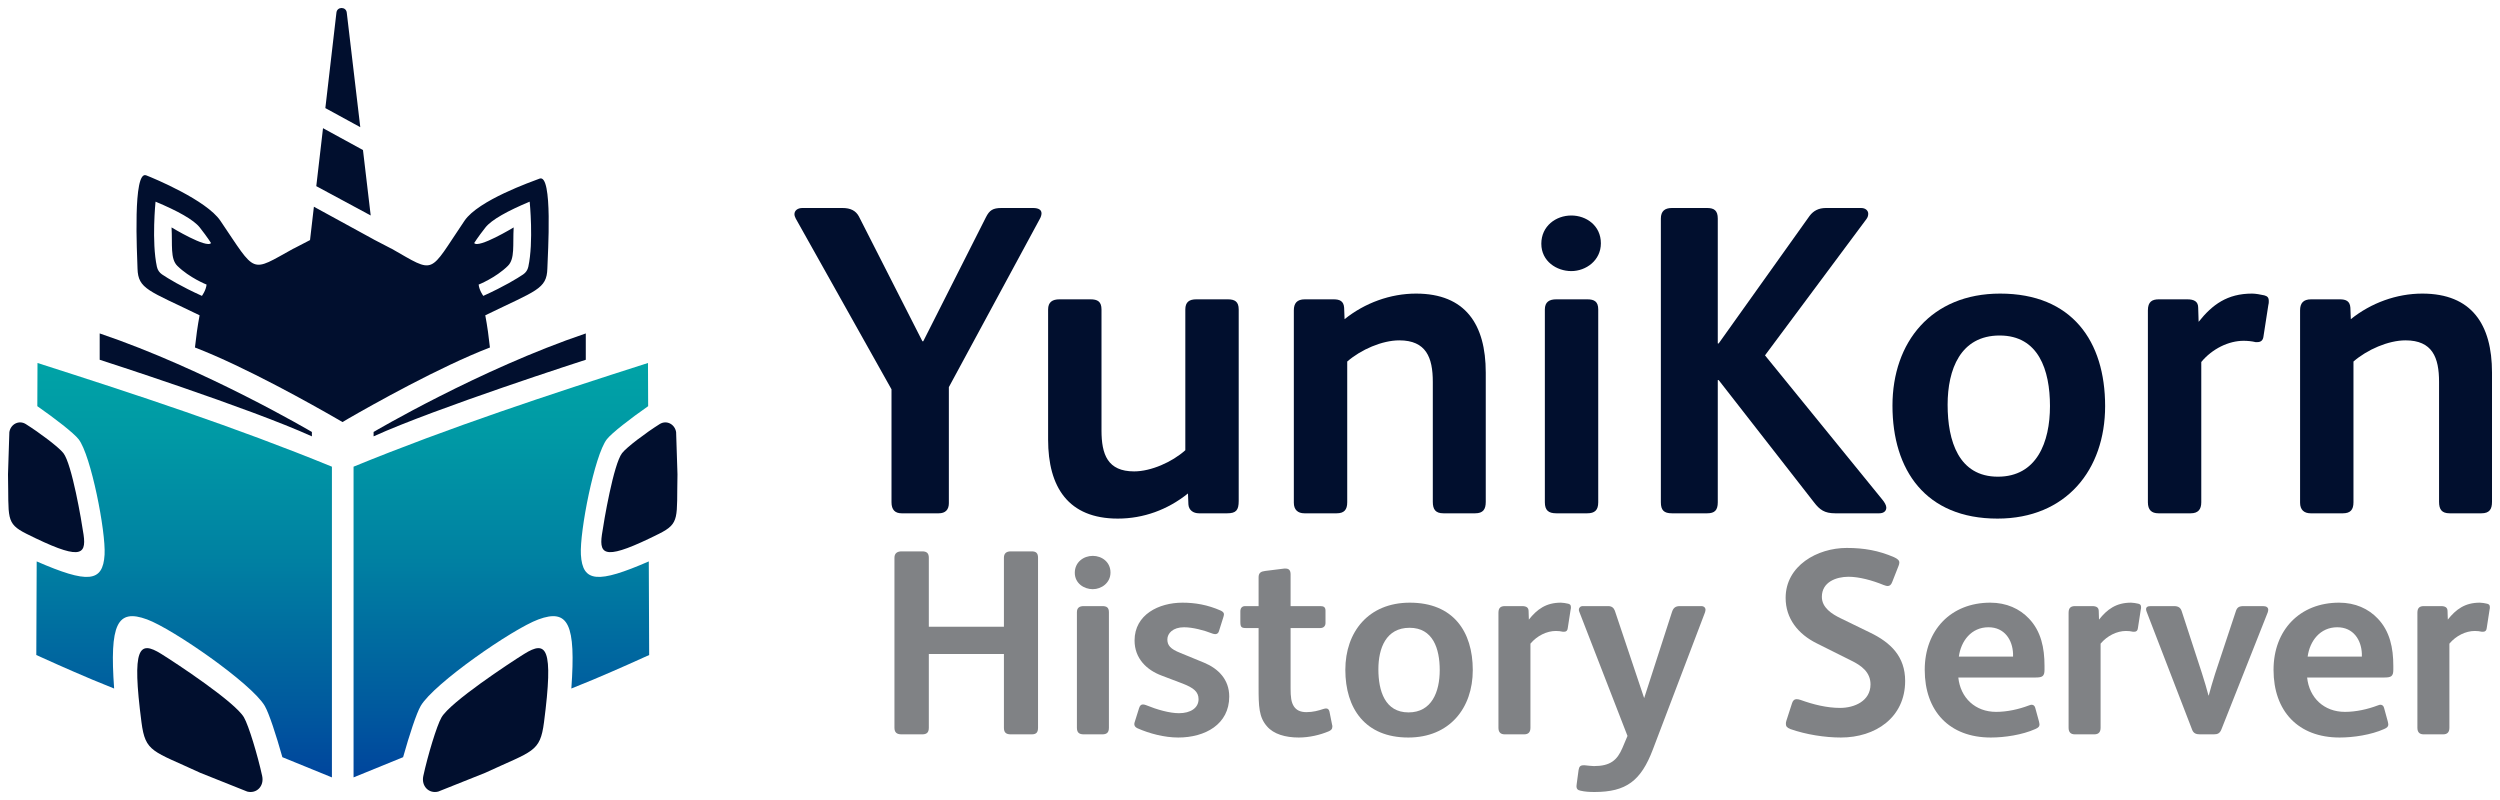
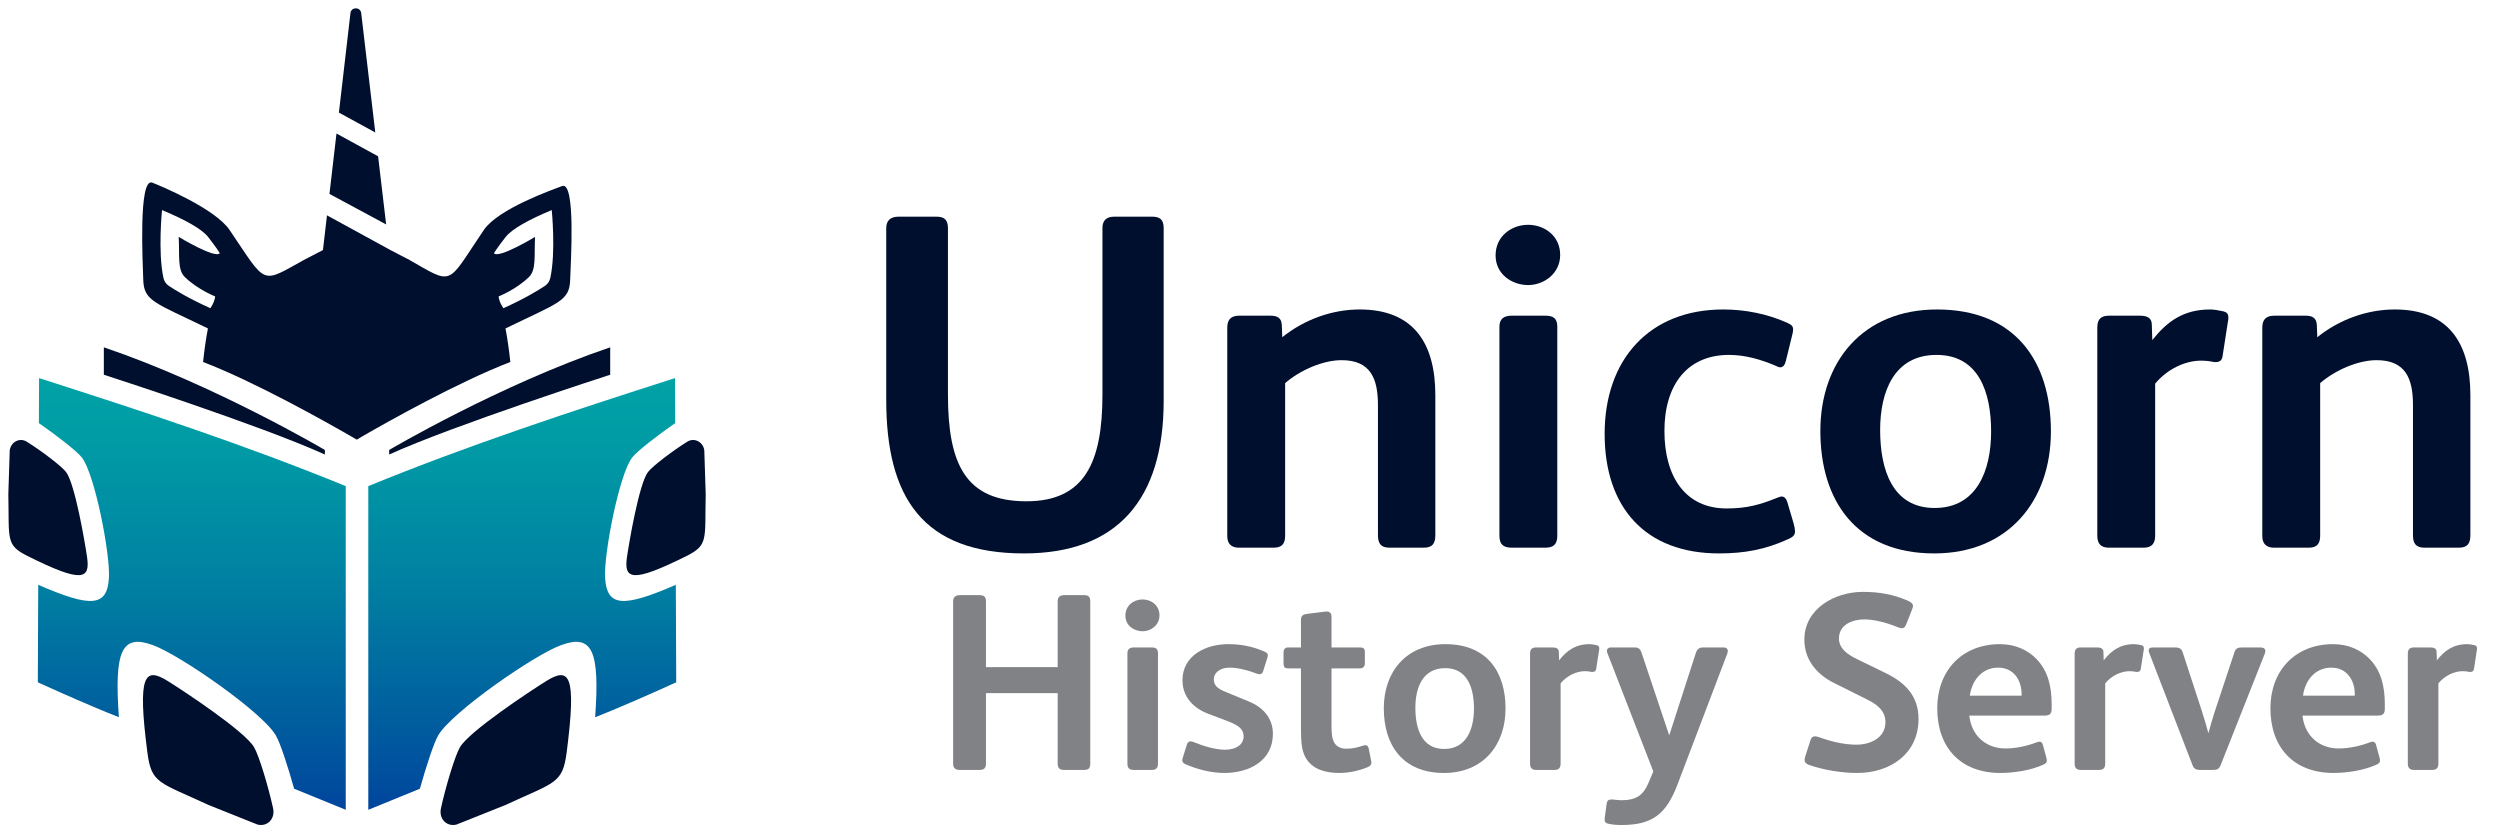
- <svg xmlns="http://www.w3.org/2000/svg" xmlns:xlink="http://www.w3.org/1999/xlink" id="uuid-86ef4939-d6ef-47e5-9e43-1491252d186b" viewBox="0 0 1250 400">
+ <svg xmlns="http://www.w3.org/2000/svg" xmlns:xlink="http://www.w3.org/1999/xlink" id="uuid-67e240ed-49ee-4584-a21b-a00e455e4a87" viewBox="0 0 1200 400">
  <defs>
-     <style>.uuid-6aa20fff-986a-4db5-9942-08055b5fe3fa{fill:url(#uuid-0c8aa53c-6c50-468c-a790-e8db76e0040d);}.uuid-6aa20fff-986a-4db5-9942-08055b5fe3fa,.uuid-b6d8cf51-9d3f-4328-ade6-aeadab8603f5,.uuid-a75b81cf-d32b-4383-b4b4-cf537209452f,.uuid-4e209783-3f41-4a13-b68e-3ef936c4b0ca{stroke-width:0px;}.uuid-b6d8cf51-9d3f-4328-ade6-aeadab8603f5{fill:#808285;}.uuid-a75b81cf-d32b-4383-b4b4-cf537209452f{fill:url(#uuid-f7df3690-b304-471d-8816-1ed26813e526);}.uuid-4e209783-3f41-4a13-b68e-3ef936c4b0ca{fill:#010f2e;}</style>
-     <linearGradient id="uuid-0c8aa53c-6c50-468c-a790-e8db76e0040d" x1="92.055" y1="388.698" x2="92.055" y2="181.489" gradientUnits="userSpaceOnUse">
+     <style>.uuid-450522b6-aaa7-4a8d-a885-7381768bbfb1{fill:#808285;}.uuid-450522b6-aaa7-4a8d-a885-7381768bbfb1,.uuid-1e0e7875-900f-4a91-ac8b-b48b6ea85161,.uuid-a31474e2-d459-45ae-8cb8-74d92f102bf4,.uuid-0002a72c-b3e9-45a9-9a08-6bdaabf36cfc{stroke-width:0px;}.uuid-1e0e7875-900f-4a91-ac8b-b48b6ea85161{fill:url(#uuid-a1c74abb-97c8-43f6-8614-bc67e55ea978);}.uuid-a31474e2-d459-45ae-8cb8-74d92f102bf4{fill:url(#uuid-18e80cc2-d0a1-4439-aae4-28c32f3b992c);}.uuid-0002a72c-b3e9-45a9-9a08-6bdaabf36cfc{fill:#010f2e;}</style>
+     <linearGradient id="uuid-18e80cc2-d0a1-4439-aae4-28c32f3b992c" x1="92.055" y1="388.698" x2="92.055" y2="181.489" gradientUnits="userSpaceOnUse">
      <stop offset="0" stop-color="#00459d" />
      <stop offset=".164" stop-color="#00599e" />
      <stop offset=".531" stop-color="#0081a2" />
      <stop offset=".822" stop-color="#0099a5" />
      <stop offset="1" stop-color="#00a3a6" />
    </linearGradient>
-     <linearGradient id="uuid-f7df3690-b304-471d-8816-1ed26813e526" x1="250.683" x2="250.683" xlink:href="#uuid-0c8aa53c-6c50-468c-a790-e8db76e0040d" />
+     <linearGradient id="uuid-a1c74abb-97c8-43f6-8614-bc67e55ea978" x1="250.683" x2="250.683" xlink:href="#uuid-18e80cc2-d0a1-4439-aae4-28c32f3b992c" />
  </defs>
-   <g id="uuid-16f585b2-cbf6-454f-ae96-d770012e6051">
-     <g id="uuid-b829db41-1c04-4b71-9c54-e6a54f1dff67">
-       <path class="uuid-4e209783-3f41-4a13-b68e-3ef936c4b0ca" d="M80.639,326.962c7.46,4.652,36.839,24.015,41.328,31.706,2.377,4.072,6.89,19.066,9.121,29.341,1.084,4.992-2.744,8.961-7.454,7.782l-23.515-9.389c-23.866-11.093-27.421-10.142-29.384-25.295-4.865-37.545-1.275-41.115,9.904-34.144Z" />
-       <path class="uuid-4e209783-3f41-4a13-b68e-3ef936c4b0ca" d="M41.791,267.393c-1.028-7.109-5.849-35.359-10.098-40.843-2.25-2.903-11.913-10.207-18.815-14.523-3.353-2.097-7.545-.017-8.201,4.037l-.677,21.106c.474,21.807-1.387,24.413,9.223,29.718,26.29,13.146,30.107,11.157,28.568.505Z" />
-       <path class="uuid-4e209783-3f41-4a13-b68e-3ef936c4b0ca" d="M262.099,326.962c-7.46,4.652-36.839,24.015-41.328,31.706-2.377,4.072-6.89,19.066-9.121,29.341-1.084,4.992,2.744,8.961,7.454,7.782l23.515-9.389c23.866-11.093,27.421-10.142,29.384-25.295,4.865-37.545,1.275-41.115-9.904-34.144Z" />
-       <path class="uuid-4e209783-3f41-4a13-b68e-3ef936c4b0ca" d="M155.942,215.982s-53.049-31.316-106.099-49.267v13.165s74.96,24.135,106.099,38.297v-2.194Z" />
-       <path class="uuid-6aa20fff-986a-4db5-9942-08055b5fe3fa" d="M18.66,203.088c8.814,6.14,18.251,13.442,20.658,16.548,6.173,7.966,13.633,46.164,12.971,57.675-.804,13.977-8.491,14.476-33.945,3.395l-.191,46.801c3.382,1.559,15.97,7.247,28.038,12.321l-.001.001.063.026c3.683,1.548,7.307,3.034,10.614,4.331l.199.081c-2.294-32.136,1.403-40.117,16.484-34.551,12.933,4.773,52.311,32.07,58.832,43.243,2.112,3.618,5.641,14.393,8.805,25.633l24.772,10.108v-155.358c-48.14-19.714-97.652-35.988-147.21-51.851l-.088,21.599Z" />
-       <path class="uuid-4e209783-3f41-4a13-b68e-3ef936c4b0ca" d="M292.895,166.714c-53.049,17.952-106.099,49.267-106.099,49.267v2.194c31.139-14.162,106.099-38.297,106.099-38.297v-13.165Z" />
-       <path class="uuid-a75b81cf-d32b-4383-b4b4-cf537209452f" d="M290.449,277.311c-.662-11.511,6.797-49.709,12.971-57.675,2.407-3.105,11.844-10.407,20.658-16.548l-.088-21.599c-49.559,15.863-99.07,32.138-147.21,51.851v155.358l24.772-10.108c3.165-11.239,6.694-22.015,8.805-25.633,6.522-11.173,45.9-38.47,58.832-43.243,15.081-5.566,18.779,2.415,16.484,34.551l.199-.081c3.307-1.297,6.931-2.782,10.614-4.331l.063-.026-.001-.001c12.068-5.074,24.656-10.763,28.038-12.321l-.191-46.801c-25.455,11.08-33.141,10.582-33.945-3.395Z" />
-       <path class="uuid-4e209783-3f41-4a13-b68e-3ef936c4b0ca" d="M300.947,267.393c1.028-7.109,5.849-35.359,10.098-40.843,2.25-2.903,11.913-10.207,18.815-14.523,3.353-2.097,7.545-.017,8.201,4.037l.677,21.106c-.474,21.807,1.387,24.413-9.223,29.718-26.29,13.146-30.107,11.157-28.568.505Z" />
-       <path class="uuid-4e209783-3f41-4a13-b68e-3ef936c4b0ca" d="M173.375,6.269c-.357-3.029-4.805-3.024-5.156.005l-5.545,47.773,17.466,9.543-6.765-57.321Z" />
-       <polygon class="uuid-4e209783-3f41-4a13-b68e-3ef936c4b0ca" points="181.489 75.021 161.508 64.091 158.143 93.08 185.35 107.734 181.489 75.021" />
-       <path class="uuid-4e209783-3f41-4a13-b68e-3ef936c4b0ca" d="M269.776,89.31c-3.96,1.53-30.569,10.804-37.51,21.044-18.267,26.948-14.073,26.763-36.611,13.914.002.015.002.028.004.043l-8.898-4.622-.003-.024-29.808-16.305-1.936,16.675-8.232,4.276c.002-.015.002-.028.004-.043-21.934,12.089-18.344,13.034-36.611-13.914-6.941-10.241-33.129-21.161-37.089-22.69-6.756-2.61-4.531,39.258-4.328,46.604.285,10.314,5.527,10.96,31.04,23.382-1.025,5.426-1.752,10.779-2.325,16.096,25.079,9.655,58.907,28.7,70.92,35.626l2.866,1.661,2.787-1.661c12.013-6.926,45.841-25.971,70.92-35.626-.573-5.317-1.3-10.67-2.326-16.096,25.513-12.422,30.756-13.068,31.04-23.382.203-7.346,2.849-47.568-3.907-44.958ZM85.773,113.707c.51,8.666-.725,15.668,2.901,19.231,6.085,5.98,14.61,9.352,14.61,9.352-.29,2.899-2.32,5.654-2.32,5.654-10.485-4.739-16.974-8.742-19.953-10.741-1.324-.888-2.219-2.242-2.558-3.799-2.717-12.495-.683-32.574-.683-32.574,10.818,4.512,19.079,9.018,22.143,12.938,4.023,5.146,5.598,7.751,5.598,7.751-2.103,2.867-19.739-7.813-19.739-7.813ZM264.154,133.404c-.339,1.557-1.234,2.911-2.558,3.799-2.979,1.999-9.468,6.002-19.953,10.741,0,0-2.029-2.754-2.319-5.654,0,0,8.524-3.372,14.61-9.352,3.626-3.563,2.391-10.565,2.901-19.231,0,0-17.637,10.68-19.739,7.813,0,0,1.576-2.605,5.598-7.751,3.064-3.92,11.325-8.426,22.143-12.938,0,0,2.034,20.079-.683,32.574Z" />
+   <g id="uuid-83259569-c06f-4533-bf74-0d478cd49cc1">
+     <g id="uuid-8dd5179a-8582-49a9-b33e-92871f3f6652">
+       <path class="uuid-0002a72c-b3e9-45a9-9a08-6bdaabf36cfc" d="M80.639,326.962c7.46,4.652,36.839,24.015,41.328,31.706,2.377,4.072,6.89,19.066,9.121,29.341,1.084,4.992-2.744,8.961-7.454,7.782l-23.515-9.389c-23.866-11.093-27.421-10.142-29.384-25.295-4.865-37.545-1.275-41.115,9.904-34.144Z" />
+       <path class="uuid-0002a72c-b3e9-45a9-9a08-6bdaabf36cfc" d="M41.791,267.393c-1.028-7.109-5.849-35.359-10.098-40.843-2.25-2.903-11.913-10.207-18.815-14.523-3.353-2.097-7.545-.017-8.201,4.037l-.677,21.106c.474,21.807-1.387,24.413,9.223,29.718,26.29,13.146,30.107,11.157,28.568.505Z" />
+       <path class="uuid-0002a72c-b3e9-45a9-9a08-6bdaabf36cfc" d="M262.099,326.962c-7.46,4.652-36.839,24.015-41.328,31.706-2.377,4.072-6.89,19.066-9.121,29.341-1.084,4.992,2.744,8.961,7.454,7.782l23.515-9.389c23.866-11.093,27.421-10.142,29.384-25.295,4.865-37.545,1.275-41.115-9.904-34.144Z" />
+       <path class="uuid-0002a72c-b3e9-45a9-9a08-6bdaabf36cfc" d="M155.942,215.982s-53.049-31.316-106.099-49.267v13.165s74.96,24.135,106.099,38.297v-2.194Z" />
+       <path class="uuid-a31474e2-d459-45ae-8cb8-74d92f102bf4" d="M18.66,203.088c8.814,6.14,18.251,13.442,20.658,16.548,6.173,7.966,13.633,46.164,12.971,57.675-.804,13.977-8.491,14.476-33.945,3.395l-.191,46.801c3.382,1.559,15.97,7.247,28.038,12.321l-.001.001.063.026c3.683,1.548,7.307,3.034,10.614,4.331l.199.081c-2.294-32.136,1.403-40.117,16.484-34.551,12.933,4.773,52.311,32.07,58.832,43.243,2.112,3.618,5.641,14.393,8.805,25.633l24.772,10.108v-155.358c-48.14-19.714-97.652-35.988-147.21-51.851l-.088,21.599Z" />
+       <path class="uuid-0002a72c-b3e9-45a9-9a08-6bdaabf36cfc" d="M292.895,166.714c-53.049,17.952-106.099,49.267-106.099,49.267v2.194c31.139-14.162,106.099-38.297,106.099-38.297v-13.165Z" />
+       <path class="uuid-1e0e7875-900f-4a91-ac8b-b48b6ea85161" d="M290.449,277.311c-.662-11.511,6.797-49.709,12.971-57.675,2.407-3.105,11.844-10.407,20.658-16.548l-.088-21.599c-49.559,15.863-99.07,32.138-147.21,51.851v155.358l24.772-10.108c3.165-11.239,6.694-22.015,8.805-25.633,6.522-11.173,45.9-38.47,58.832-43.243,15.081-5.566,18.779,2.415,16.484,34.551l.199-.081c3.307-1.297,6.931-2.782,10.614-4.331l.063-.026-.001-.001c12.068-5.074,24.656-10.763,28.038-12.321l-.191-46.801c-25.455,11.08-33.141,10.582-33.945-3.395Z" />
+       <path class="uuid-0002a72c-b3e9-45a9-9a08-6bdaabf36cfc" d="M300.947,267.393c1.028-7.109,5.849-35.359,10.098-40.843,2.25-2.903,11.913-10.207,18.815-14.523,3.353-2.097,7.545-.017,8.201,4.037l.677,21.106c-.474,21.807,1.387,24.413-9.223,29.718-26.29,13.146-30.107,11.157-28.568.505Z" />
+       <path class="uuid-0002a72c-b3e9-45a9-9a08-6bdaabf36cfc" d="M173.375,6.269c-.357-3.029-4.805-3.024-5.156.005l-5.545,47.773,17.466,9.543-6.765-57.321Z" />
+       <polygon class="uuid-0002a72c-b3e9-45a9-9a08-6bdaabf36cfc" points="181.489 75.021 161.508 64.091 158.143 93.08 185.35 107.734 181.489 75.021" />
+       <path class="uuid-0002a72c-b3e9-45a9-9a08-6bdaabf36cfc" d="M269.776,89.31c-3.96,1.53-30.569,10.804-37.51,21.044-18.267,26.948-14.073,26.763-36.611,13.914.002.015.002.028.004.043l-8.898-4.622-.003-.024-29.808-16.305-1.936,16.675-8.232,4.276c.002-.015.002-.028.004-.043-21.934,12.089-18.344,13.034-36.611-13.914-6.941-10.241-33.129-21.161-37.089-22.69-6.756-2.61-4.531,39.258-4.328,46.604.285,10.314,5.527,10.96,31.04,23.382-1.025,5.426-1.752,10.779-2.325,16.096,25.079,9.655,58.907,28.7,70.92,35.626l2.866,1.661,2.787-1.661c12.013-6.926,45.841-25.971,70.92-35.626-.573-5.317-1.3-10.67-2.326-16.096,25.513-12.422,30.756-13.068,31.04-23.382.203-7.346,2.849-47.568-3.907-44.958ZM85.773,113.707c.51,8.666-.725,15.668,2.901,19.231,6.085,5.98,14.61,9.352,14.61,9.352-.29,2.899-2.32,5.654-2.32,5.654-10.485-4.739-16.974-8.742-19.953-10.741-1.324-.888-2.219-2.242-2.558-3.799-2.717-12.495-.683-32.574-.683-32.574,10.818,4.512,19.079,9.018,22.143,12.938,4.023,5.146,5.598,7.751,5.598,7.751-2.103,2.867-19.739-7.813-19.739-7.813ZM264.154,133.404c-.339,1.557-1.234,2.911-2.558,3.799-2.979,1.999-9.468,6.002-19.953,10.741,0,0-2.029-2.754-2.319-5.654,0,0,8.524-3.372,14.61-9.352,3.626-3.563,2.391-10.565,2.901-19.231,0,0-17.637,10.68-19.739,7.813,0,0,1.576-2.605,5.598-7.751,3.064-3.92,11.325-8.426,22.143-12.938,0,0,2.034,20.079-.683,32.574Z" />
    </g>
-     <g id="uuid-1ca42c87-3a5b-4cbf-b2ef-7f3046a3135b">
-       <path class="uuid-4e209783-3f41-4a13-b68e-3ef936c4b0ca" d="M519.872,109.514l-45.442,84.05v58.015c0,3.309-1.763,5.075-5.072,5.075h-18.531c-3.309,0-5.075-1.766-5.075-5.517v-56.473l-47.868-85.368c-.442-.883-.662-1.546-.662-2.208,0-1.763,1.546-3.088,3.971-3.088h20.073c3.971,0,6.617,1.325,8.163,4.192l31.766,62.428h.442l31.324-61.986c1.763-3.53,3.53-4.633,7.721-4.633h15.881c2.646,0,4.192.883,4.192,2.646,0,.662-.221,1.766-.883,2.867Z" />
-       <path class="uuid-4e209783-3f41-4a13-b68e-3ef936c4b0ca" d="M613.619,256.653h-14.118c-2.867,0-5.075-1.546-5.296-4.413l-.221-5.514c-10.149,8.16-22.28,12.573-35.076,12.573-24.707,0-34.854-15.664-34.854-39.487v-65.074c0-3.75,2.205-5.075,5.737-5.075h15.44c3.53,0,5.517,1.104,5.517,5.075v60.444c0,12.131,3.088,20.515,16.323,20.515,8.384,0,18.972-4.633,25.59-10.589v-70.37c0-3.75,1.986-5.075,5.515-5.075h15.664c3.53,0,5.514,1.104,5.514,5.075v95.739c0,4.63-1.325,6.176-5.734,6.176Z" />
-       <path class="uuid-4e209783-3f41-4a13-b68e-3ef936c4b0ca" d="M737.582,256.653h-15.881c-3.971,0-5.296-1.987-5.296-5.737v-60.002c0-12.131-3.309-20.736-16.765-20.736-8.601,0-19.19,4.633-26.028,10.589v70.37c0,3.75-1.546,5.517-5.296,5.517h-16.102c-3.312,0-5.296-1.766-5.296-5.296v-96.178c0-3.53,1.546-5.517,5.517-5.517h14.336c3.091,0,5.075.883,5.296,4.192l.221,5.734c10.147-8.16,22.94-12.793,35.737-12.793,24.707,0,34.854,15.443,34.854,39.487v64.633c0,3.75-1.325,5.737-5.296,5.737Z" />
-       <path class="uuid-4e209783-3f41-4a13-b68e-3ef936c4b0ca" d="M785.661,135.545c-7.28,0-15.001-4.854-15.001-13.677,0-8.825,7.28-14.118,15.001-14.118,7.501,0,14.781,5.075,14.781,13.897,0,8.605-7.501,13.897-14.781,13.897ZM793.604,256.653h-15.443c-3.971,0-5.734-1.546-5.734-5.517v-96.398c0-3.75,2.205-5.075,5.734-5.075h15.443c3.53,0,5.514,1.104,5.514,5.075v96.398c0,3.971-1.763,5.517-5.514,5.517Z" />
-       <path class="uuid-4e209783-3f41-4a13-b68e-3ef936c4b0ca" d="M939.63,256.653h-22.06c-5.296,0-7.721-1.766-10.589-5.517l-47.65-61.103h-.442v61.103c0,3.971-1.542,5.517-5.293,5.517h-17.648c-3.971,0-5.517-1.546-5.517-5.517V109.296c0-3.75,1.987-5.296,5.517-5.296h17.648c3.53,0,5.293,1.325,5.293,5.296v62.428h.442l45.442-63.752c1.987-2.646,4.633-3.971,8.163-3.971h17.648c2.205,0,3.53,1.325,3.53,2.867,0,.883-.221,1.766-.883,2.646l-50.735,68.165,58.677,72.136c1.104,1.322,1.984,2.867,1.984,3.971,0,1.763-1.322,2.867-3.526,2.867Z" />
-       <path class="uuid-4e209783-3f41-4a13-b68e-3ef936c4b0ca" d="M998.736,259.3c-35.958,0-52.501-24.265-52.501-56.473,0-31.766,19.411-56.031,53.826-56.031,35.955,0,52.501,23.824,52.501,56.252,0,31.766-19.414,56.252-53.826,56.252ZM999.84,167.752c-19.635,0-26.032,16.985-26.032,34.633,0,18.089,5.514,35.958,25.148,35.958,19.411,0,26.032-17.206,26.032-35.295s-5.737-35.295-25.148-35.295Z" />
-       <path class="uuid-4e209783-3f41-4a13-b68e-3ef936c4b0ca" d="M1134.168,152.53l-2.426,15.664c-.221,1.984-1.325,2.867-3.088,2.867h-.883c-1.766-.442-3.971-.662-5.955-.662-7.501,0-15.664,3.971-21.177,10.589v70.149c0,3.53-1.546,5.517-5.296,5.517h-16.102c-3.53,0-5.296-1.766-5.296-5.517v-95.957c0-4.413,2.205-5.517,5.517-5.517h14.118c3.526,0,5.514,1.104,5.514,4.192l.221,7.059c6.838-8.605,14.339-14.118,26.691-14.118,1.766,0,4.192.442,6.179.883,1.542.442,2.205,1.101,2.205,2.867,0,.662,0,1.322-.221,1.984Z" />
-       <path class="uuid-4e209783-3f41-4a13-b68e-3ef936c4b0ca" d="M1240.704,256.653h-15.881c-3.971,0-5.296-1.987-5.296-5.737v-60.002c0-12.131-3.309-20.736-16.765-20.736-8.601,0-19.19,4.633-26.028,10.589v70.37c0,3.75-1.546,5.517-5.296,5.517h-16.102c-3.312,0-5.296-1.766-5.296-5.296v-96.178c0-3.53,1.546-5.517,5.517-5.517h14.336c3.091,0,5.075.883,5.296,4.192l.221,5.734c10.147-8.16,22.94-12.793,35.737-12.793,24.707,0,34.854,15.443,34.854,39.487v64.633c0,3.75-1.325,5.737-5.296,5.737Z" />
-       <path class="uuid-b6d8cf51-9d3f-4328-ade6-aeadab8603f5" d="M515.841,367.176h-10.446c-2.379,0-3.436-.924-3.436-3.306v-36.884h-37.547v36.884c0,2.382-1.06,3.306-3.306,3.306h-10.315c-2.379,0-3.567-.924-3.567-3.306v-85.011c0-2.248,1.452-3.175,3.567-3.175h10.315c2.115,0,3.306.796,3.306,3.175v34.505h37.547v-34.505c0-2.248,1.322-3.175,3.436-3.175h10.446c2.115,0,3.175.796,3.175,3.175v85.011c0,2.382-.927,3.306-3.175,3.306Z" />
-       <path class="uuid-b6d8cf51-9d3f-4328-ade6-aeadab8603f5" d="M546.391,294.592c-4.363,0-8.993-2.908-8.993-8.197,0-5.287,4.366-8.462,8.993-8.462,4.494,0,8.856,3.041,8.856,8.331,0,5.156-4.494,8.328-8.856,8.328ZM551.149,367.176h-9.255c-2.379,0-3.436-.924-3.436-3.306v-57.776c0-2.248,1.322-3.041,3.436-3.041h9.255c2.115,0,3.306.662,3.306,3.041v57.776c0,2.382-1.057,3.306-3.306,3.306Z" />
-       <path class="uuid-b6d8cf51-9d3f-4328-ade6-aeadab8603f5" d="M589.1,368.762c-6.876,0-14.414-1.981-20.362-4.627-1.191-.529-1.586-1.322-1.586-2.115,0-.395.131-.793.264-1.188l2.115-6.745c.398-1.322,1.057-1.85,1.85-1.85.398,0,.796,0,1.455.264,5.818,2.379,12.032,4.099,16.659,4.099,5.82,0,9.785-2.643,9.785-7.006,0-3.704-2.513-5.685-7.934-7.802l-10.442-3.965c-7.538-2.777-13.621-8.595-13.621-17.585,0-12.955,12.165-18.907,23.932-18.907,6.348,0,12.562,1.06,19.173,3.968,1.057.529,1.586,1.057,1.586,1.85,0,.398-.134.793-.264,1.322l-2.248,7.14c-.264.927-.927,1.455-1.85,1.455-.398,0-.927-.134-1.322-.264-4.363-1.72-10.051-3.175-14.281-3.175-5.554,0-8.331,3.041-8.331,6.083,0,2.908,1.455,4.761,6.481,6.742l11.899,4.895c7.006,2.908,12.56,8.328,12.56,16.923,0,13.882-12.032,20.49-25.517,20.49Z" />
-       <path class="uuid-b6d8cf51-9d3f-4328-ade6-aeadab8603f5" d="M664.199,365.724c-4.099,1.717-9.519,3.038-14.805,3.038-6.745,0-12.56-1.717-15.866-5.551-4.099-4.627-4.232-10.048-4.232-19.7v-29.483h-6.213c-2.513,0-2.908-.529-2.908-3.306v-5.025c0-1.586.793-2.643,2.379-2.643h6.742v-14.41c0-2.248,1.191-2.908,3.306-3.172l9.519-1.191h.662c1.72,0,2.513.927,2.513,2.908v15.866h14.939c1.586,0,2.513.529,2.513,2.248v6.213c0,1.586-1.057,2.513-2.646,2.513h-14.805v30.276c0,3.968.264,6.876,1.717,8.99,1.191,1.72,3.041,2.777,6.216,2.777,3.306,0,6.08-.793,8.462-1.586.529-.134.924-.264,1.322-.264.924,0,1.452.529,1.72,1.586l1.322,6.611c.131.395.131.529.131.793,0,1.322-.659,1.984-1.984,2.513Z" />
-       <path class="uuid-b6d8cf51-9d3f-4328-ade6-aeadab8603f5" d="M704.131,368.762c-21.55,0-31.464-14.541-31.464-33.846,0-19.038,11.633-33.582,32.257-33.582,21.55,0,31.467,14.28,31.467,33.716,0,19.038-11.633,33.713-32.26,33.713ZM704.793,313.894c-11.767,0-15.601,10.181-15.601,20.757,0,10.844,3.306,21.55,15.073,21.55,11.633,0,15.601-10.312,15.601-21.152s-3.439-21.155-15.073-21.155Z" />
-       <path class="uuid-b6d8cf51-9d3f-4328-ade6-aeadab8603f5" d="M785.316,304.773l-1.452,9.385c-.134,1.191-.796,1.72-1.853,1.72h-.529c-1.057-.264-2.379-.395-3.57-.395-4.494,0-9.385,2.379-12.691,6.344v42.043c0,2.118-.927,3.306-3.175,3.306h-9.649c-2.115,0-3.175-1.057-3.175-3.306v-57.511c0-2.643,1.325-3.306,3.306-3.306h8.462c2.118,0,3.306.662,3.306,2.513l.134,4.229c4.099-5.156,8.592-8.462,15.996-8.462,1.057,0,2.513.267,3.704.532.924.264,1.322.659,1.322,1.717,0,.398,0,.793-.134,1.191Z" />
-       <path class="uuid-b6d8cf51-9d3f-4328-ade6-aeadab8603f5" d="M852.483,306.228l-26.044,68.485c-5.949,15.732-13.353,21.286-29.219,21.286-2.513,0-4.761-.134-7.009-.662-1.452-.264-1.981-1.057-1.981-2.248,0-.395.131-.659.131-1.188l.927-6.876c.264-1.72.924-2.379,2.379-2.379h.793c1.586.131,3.175.395,4.497.395,8.197,0,11.633-2.908,14.277-9.121l2.513-5.952-24.063-62.005c-.131-.398-.264-.662-.264-1.06,0-1.057.793-1.85,1.984-1.85h12.694c1.85,0,2.774.927,3.303,2.248l14.678,43.763,13.882-42.97c.659-2.115,1.72-3.041,3.965-3.041h10.71c1.322,0,2.115.793,2.115,1.85,0,.398-.131.793-.264,1.325Z" />
-       <path class="uuid-b6d8cf51-9d3f-4328-ade6-aeadab8603f5" d="M920.449,368.762c-7.933,0-17.321-1.452-25.254-4.229-1.72-.662-2.248-1.455-2.248-2.513,0-.529,0-1.057.264-1.72l2.777-8.592c.398-1.322,1.057-2.115,2.379-2.115.529,0,1.191.131,1.984.395,6.213,2.248,13.089,3.968,19.7,3.968,7.14,0,15.203-3.439,15.203-11.767,0-6.083-4.494-9.388-9.649-11.901l-17.187-8.592c-9.388-4.627-15.601-12.43-15.601-22.741,0-16.13,15.866-24.987,30.541-24.987,8.726,0,15.996,1.322,23.665,4.627,1.72.793,2.643,1.586,2.643,2.643,0,.529-.131,1.057-.395,1.72l-3.172,8.064c-.532,1.455-1.325,1.984-2.248,1.984-.662,0-1.322-.264-2.115-.529-5.423-2.248-12.165-4.099-17.455-4.099-6.213,0-13.353,2.643-13.353,10.048,0,5.42,5.025,8.595,9.388,10.71l14.675,7.14c10.446,5.022,17.585,12.032,17.585,24.194,0,18.378-14.939,28.292-32.127,28.292Z" />
-       <path class="uuid-b6d8cf51-9d3f-4328-ade6-aeadab8603f5" d="M1017.895,338.75h-38.738c1.057,10.181,8.462,17.187,18.907,17.187,5.551,0,11.369-1.322,16.261-3.172.529-.131.927-.395,1.455-.395.924,0,1.586.529,1.85,1.586l1.85,6.742c.134.662.264,1.191.264,1.586,0,.927-.529,1.586-2.115,2.248-6.478,2.908-15.337,4.229-22.213,4.229-20.757,0-33.05-13.219-33.05-33.846,0-19.831,13.089-33.582,32.786-33.582,8.067,0,14.678,3.041,19.305,7.933,6.08,6.347,7.799,14.678,7.799,23.668v1.981c0,3.175-1.057,3.834-4.363,3.834ZM1006.526,326.852c-.264-6.876-4.232-13.223-12.296-13.223-8.595,0-13.751,6.876-14.809,14.678h27.104v-1.455Z" />
-       <path class="uuid-b6d8cf51-9d3f-4328-ade6-aeadab8603f5" d="M1070.391,304.773l-1.452,9.385c-.134,1.191-.796,1.72-1.853,1.72h-.529c-1.057-.264-2.379-.395-3.57-.395-4.494,0-9.385,2.379-12.691,6.344v42.043c0,2.118-.927,3.306-3.175,3.306h-9.649c-2.115,0-3.175-1.057-3.175-3.306v-57.511c0-2.643,1.325-3.306,3.306-3.306h8.462c2.118,0,3.306.662,3.306,2.513l.134,4.229c4.099-5.156,8.592-8.462,15.996-8.462,1.057,0,2.513.267,3.704.532.924.264,1.322.659,1.322,1.717,0,.398,0,.793-.134,1.191Z" />
-       <path class="uuid-b6d8cf51-9d3f-4328-ade6-aeadab8603f5" d="M1133.854,306.228l-23.136,58.435c-.793,1.984-1.853,2.513-3.834,2.513h-6.876c-1.984,0-3.306-.529-3.968-2.379l-22.738-58.967c-.134-.398-.264-.793-.264-1.191,0-1.057.659-1.586,2.379-1.586h11.633c2.248,0,3.306.927,3.834,2.643l10.048,30.808c1.325,3.965,2.513,8.328,3.306,11.235h.134c.659-2.51,1.984-7.137,3.172-10.841l10.312-31.069c.662-2.248,1.72-2.777,4.099-2.777h9.522c1.717,0,2.643.662,2.643,1.85,0,.398-.134.793-.264,1.325Z" />
-       <path class="uuid-b6d8cf51-9d3f-4328-ade6-aeadab8603f5" d="M1192.298,338.75h-38.738c1.057,10.181,8.462,17.187,18.907,17.187,5.551,0,11.369-1.322,16.261-3.172.529-.131.927-.395,1.455-.395.924,0,1.586.529,1.85,1.586l1.85,6.742c.134.662.264,1.191.264,1.586,0,.927-.529,1.586-2.115,2.248-6.478,2.908-15.337,4.229-22.213,4.229-20.757,0-33.05-13.219-33.05-33.846,0-19.831,13.089-33.582,32.786-33.582,8.067,0,14.678,3.041,19.305,7.933,6.08,6.347,7.799,14.678,7.799,23.668v1.981c0,3.175-1.057,3.834-4.363,3.834ZM1180.929,326.852c-.264-6.876-4.232-13.223-12.296-13.223-8.595,0-13.751,6.876-14.809,14.678h27.104v-1.455Z" />
-       <path class="uuid-b6d8cf51-9d3f-4328-ade6-aeadab8603f5" d="M1244.793,304.773l-1.452,9.385c-.134,1.191-.796,1.72-1.853,1.72h-.529c-1.057-.264-2.379-.395-3.57-.395-4.494,0-9.385,2.379-12.691,6.344v42.043c0,2.118-.927,3.306-3.172,3.306h-9.653c-2.115,0-3.175-1.057-3.175-3.306v-57.511c0-2.643,1.325-3.306,3.306-3.306h8.462c2.118,0,3.306.662,3.306,2.513l.134,4.229c4.099-5.156,8.592-8.462,15.996-8.462,1.057,0,2.513.267,3.704.532.924.264,1.322.659,1.322,1.717,0,.398,0,.793-.134,1.191Z" />
+     <g id="uuid-34d6ccbb-59a2-439b-b042-f7386d59b425">
+       <path class="uuid-450522b6-aaa7-4a8d-a885-7381768bbfb1" d="M520.418,369.569h-9.578c-2.181,0-3.151-.847-3.151-3.031v-33.822h-34.43v33.822c0,2.184-.972,3.031-3.031,3.031h-9.459c-2.181,0-3.271-.847-3.271-3.031v-77.953c0-2.062,1.332-2.911,3.271-2.911h9.459c1.939,0,3.031.73,3.031,2.911v31.641h34.43v-31.641c0-2.062,1.212-2.911,3.151-2.911h9.578c1.939,0,2.911.73,2.911,2.911v77.953c0,2.184-.85,3.031-2.911,3.031Z" />
+       <path class="uuid-450522b6-aaa7-4a8d-a885-7381768bbfb1" d="M548.432,303.011c-4.001,0-8.247-2.666-8.247-7.517,0-4.848,4.004-7.759,8.247-7.759,4.12,0,8.121,2.789,8.121,7.639,0,4.728-4.12,7.636-8.121,7.636ZM552.795,369.569h-8.486c-2.181,0-3.151-.847-3.151-3.031v-52.979c0-2.062,1.212-2.789,3.151-2.789h8.486c1.939,0,3.031.607,3.031,2.789v52.979c0,2.184-.97,3.031-3.031,3.031Z" />
+       <path class="uuid-450522b6-aaa7-4a8d-a885-7381768bbfb1" d="M587.596,371.023c-6.305,0-13.217-1.816-18.672-4.243-1.092-.485-1.454-1.212-1.454-1.939,0-.362.12-.727.242-1.089l1.939-6.185c.365-1.212.97-1.697,1.697-1.697.365,0,.73,0,1.335.242,5.335,2.181,11.033,3.758,15.276,3.758,5.337,0,8.972-2.424,8.972-6.425,0-3.396-2.304-5.213-7.276-7.155l-9.576-3.636c-6.912-2.546-12.49-7.882-12.49-16.126,0-11.88,11.155-17.337,21.946-17.337,5.821,0,11.519.972,17.581,3.639.97.485,1.454.97,1.454,1.697,0,.365-.123.727-.242,1.212l-2.062,6.547c-.242.85-.85,1.335-1.697,1.335-.365,0-.85-.123-1.212-.242-4.001-1.577-9.216-2.911-13.096-2.911-5.093,0-7.639,2.789-7.639,5.578,0,2.666,1.335,4.366,5.943,6.182l10.911,4.488c6.425,2.666,11.517,7.636,11.517,15.518,0,12.729-11.033,18.789-23.398,18.789Z" />
+       <path class="uuid-450522b6-aaa7-4a8d-a885-7381768bbfb1" d="M656.459,368.237c-3.758,1.574-8.729,2.786-13.576,2.786-6.185,0-11.517-1.574-14.549-5.09-3.758-4.243-3.881-9.213-3.881-18.065v-27.036h-5.697c-2.304,0-2.666-.485-2.666-3.031v-4.608c0-1.454.727-2.424,2.181-2.424h6.182v-13.214c0-2.062,1.092-2.666,3.031-2.909l8.729-1.092h.607c1.577,0,2.304.85,2.304,2.666v14.549h13.699c1.454,0,2.304.485,2.304,2.062v5.697c0,1.454-.97,2.304-2.427,2.304h-13.576v27.763c0,3.639.242,6.305,1.574,8.244,1.092,1.577,2.789,2.546,5.7,2.546,3.031,0,5.575-.727,7.759-1.454.485-.123.847-.242,1.212-.242.847,0,1.332.485,1.577,1.454l1.212,6.062c.12.362.12.485.12.727,0,1.212-.605,1.819-1.819,2.304Z" />
+       <path class="uuid-450522b6-aaa7-4a8d-a885-7381768bbfb1" d="M693.076,371.023c-19.761,0-28.852-13.334-28.852-31.036,0-17.457,10.668-30.794,29.579-30.794,19.761,0,28.855,13.094,28.855,30.917,0,17.457-10.668,30.914-29.582,30.914ZM693.683,320.71c-10.79,0-14.306,9.336-14.306,19.034,0,9.943,3.031,19.761,13.822,19.761,10.668,0,14.306-9.456,14.306-19.396s-3.154-19.399-13.822-19.399Z" />
+       <path class="uuid-450522b6-aaa7-4a8d-a885-7381768bbfb1" d="M767.522,312.347l-1.332,8.606c-.123,1.092-.73,1.577-1.7,1.577h-.485c-.97-.242-2.181-.362-3.274-.362-4.12,0-8.606,2.181-11.637,5.817v38.553c0,1.942-.85,3.031-2.911,3.031h-8.848c-1.939,0-2.911-.97-2.911-3.031v-52.737c0-2.424,1.215-3.031,3.031-3.031h7.759c1.942,0,3.031.607,3.031,2.304l.123,3.878c3.758-4.728,7.879-7.759,14.668-7.759.97,0,2.304.245,3.396.488.847.242,1.212.605,1.212,1.574,0,.365,0,.727-.123,1.092Z" />
+       <path class="uuid-450522b6-aaa7-4a8d-a885-7381768bbfb1" d="M829.113,313.681l-23.882,62.8c-5.455,14.426-12.245,19.519-26.793,19.519-2.304,0-4.366-.123-6.427-.607-1.332-.242-1.816-.97-1.816-2.062,0-.362.12-.605.12-1.089l.85-6.305c.242-1.577.847-2.181,2.181-2.181h.727c1.454.12,2.911.362,4.123.362,7.517,0,10.668-2.666,13.092-8.364l2.304-5.458-22.065-56.857c-.12-.365-.242-.607-.242-.972,0-.97.727-1.697,1.819-1.697h11.64c1.697,0,2.544.85,3.028,2.062l13.459,40.13,12.729-39.403c.605-1.939,1.577-2.789,3.636-2.789h9.821c1.212,0,1.939.727,1.939,1.697,0,.365-.12.727-.242,1.215Z" />
+       <path class="uuid-450522b6-aaa7-4a8d-a885-7381768bbfb1" d="M891.436,371.023c-7.274,0-15.883-1.332-23.158-3.878-1.577-.607-2.062-1.335-2.062-2.304,0-.485,0-.97.242-1.577l2.546-7.879c.365-1.212.97-1.939,2.181-1.939.485,0,1.092.12,1.819.362,5.697,2.062,12.002,3.639,18.065,3.639,6.547,0,13.941-3.154,13.941-10.79,0-5.578-4.12-8.609-8.848-10.913l-15.761-7.879c-8.609-4.243-14.306-11.398-14.306-20.853,0-14.791,14.549-22.912,28.005-22.912,8.001,0,14.668,1.212,21.7,4.243,1.577.727,2.424,1.454,2.424,2.424,0,.485-.12.97-.362,1.577l-2.909,7.394c-.488,1.335-1.215,1.819-2.062,1.819-.607,0-1.212-.242-1.939-.485-4.973-2.062-11.155-3.758-16.006-3.758-5.697,0-12.245,2.424-12.245,9.213,0,4.97,4.608,7.882,8.609,9.821l13.457,6.547c9.578,4.605,16.126,11.033,16.126,22.185,0,16.853-13.699,25.943-29.459,25.943Z" />
+       <path class="uuid-450522b6-aaa7-4a8d-a885-7381768bbfb1" d="M980.793,343.503h-35.522c.97,9.336,7.759,15.761,17.337,15.761,5.09,0,10.425-1.212,14.911-2.909.485-.12.85-.362,1.335-.362.847,0,1.454.485,1.697,1.454l1.697,6.182c.123.607.242,1.092.242,1.454,0,.85-.485,1.454-1.939,2.062-5.94,2.666-14.064,3.878-20.369,3.878-19.034,0-30.306-12.122-30.306-31.036,0-18.184,12.002-30.794,30.064-30.794,7.397,0,13.459,2.789,17.702,7.274,5.575,5.82,7.152,13.459,7.152,21.703v1.816c0,2.911-.97,3.516-4.001,3.516ZM970.367,332.593c-.242-6.305-3.881-12.125-11.275-12.125-7.882,0-12.61,6.305-13.579,13.459h24.854v-1.335Z" />
+       <path class="uuid-450522b6-aaa7-4a8d-a885-7381768bbfb1" d="M1028.93,312.347l-1.332,8.606c-.123,1.092-.73,1.577-1.7,1.577h-.485c-.97-.242-2.181-.362-3.274-.362-4.12,0-8.606,2.181-11.637,5.817v38.553c0,1.942-.85,3.031-2.911,3.031h-8.848c-1.939,0-2.911-.97-2.911-3.031v-52.737c0-2.424,1.215-3.031,3.031-3.031h7.759c1.942,0,3.031.607,3.031,2.304l.123,3.878c3.758-4.728,7.879-7.759,14.668-7.759.97,0,2.304.245,3.396.488.847.242,1.212.605,1.212,1.574,0,.365,0,.727-.123,1.092Z" />
+       <path class="uuid-450522b6-aaa7-4a8d-a885-7381768bbfb1" d="M1087.125,313.681l-21.216,53.584c-.727,1.819-1.7,2.304-3.516,2.304h-6.305c-1.819,0-3.031-.485-3.639-2.181l-20.851-54.071c-.123-.365-.242-.727-.242-1.092,0-.97.605-1.454,2.181-1.454h10.668c2.062,0,3.031.85,3.516,2.424l9.213,28.25c1.215,3.636,2.304,7.636,3.031,10.303h.123c.605-2.301,1.819-6.544,2.909-9.941l9.456-28.49c.607-2.062,1.577-2.546,3.758-2.546h8.731c1.574,0,2.424.607,2.424,1.697,0,.365-.123.727-.242,1.215Z" />
+       <path class="uuid-450522b6-aaa7-4a8d-a885-7381768bbfb1" d="M1140.717,343.503h-35.522c.97,9.336,7.759,15.761,17.337,15.761,5.09,0,10.425-1.212,14.911-2.909.485-.12.85-.362,1.335-.362.847,0,1.454.485,1.697,1.454l1.697,6.182c.123.607.242,1.092.242,1.454,0,.85-.485,1.454-1.939,2.062-5.94,2.666-14.064,3.878-20.369,3.878-19.034,0-30.306-12.122-30.306-31.036,0-18.184,12.002-30.794,30.064-30.794,7.397,0,13.459,2.789,17.702,7.274,5.575,5.82,7.152,13.459,7.152,21.703v1.816c0,2.911-.97,3.516-4.001,3.516ZM1130.292,332.593c-.242-6.305-3.881-12.125-11.275-12.125-7.882,0-12.61,6.305-13.579,13.459h24.854v-1.335Z" />
+       <path class="uuid-450522b6-aaa7-4a8d-a885-7381768bbfb1" d="M1188.854,312.347l-1.332,8.606c-.123,1.092-.73,1.577-1.7,1.577h-.485c-.97-.242-2.181-.362-3.274-.362-4.12,0-8.606,2.181-11.637,5.817v38.553c0,1.942-.85,3.031-2.909,3.031h-8.851c-1.939,0-2.911-.97-2.911-3.031v-52.737c0-2.424,1.215-3.031,3.031-3.031h7.759c1.942,0,3.031.607,3.031,2.304l.123,3.878c3.758-4.728,7.879-7.759,14.668-7.759.97,0,2.304.245,3.396.488.847.242,1.212.605,1.212,1.574,0,.365,0,.727-.123,1.092Z" />
+       <path class="uuid-0002a72c-b3e9-45a9-9a08-6bdaabf36cfc" d="M491.52,265.642c-48.448,0-66.128-26.632-66.128-73.701v-82.429c0-3.902,2.297-5.512,5.97-5.512h18.138c3.902,0,5.512,1.609,5.512,5.512v79.902c0,33.753,8.725,51.202,37.653,51.202,27.783,0,36.51-18.369,36.51-51.202v-79.902c0-3.902,2.068-5.512,5.737-5.512h18.138c3.908,0,5.514,1.609,5.514,5.512v82.887c0,47.297-22.274,73.243-67.045,73.243Z" />
+       <path class="uuid-0002a72c-b3e9-45a9-9a08-6bdaabf36cfc" d="M683.454,262.887h-16.532c-4.13,0-5.509-2.065-5.509-5.97v-62.453c0-12.627-3.446-21.582-17.449-21.582-8.955,0-19.978,4.822-27.094,11.02v73.246c0,3.902-1.606,5.739-5.509,5.739h-16.765c-3.441,0-5.509-1.837-5.509-5.512v-100.106c0-3.674,1.606-5.742,5.742-5.742h14.92c3.219,0,5.281.92,5.514,4.364l.228,5.97c10.562-8.497,23.881-13.316,37.194-13.316,25.715,0,36.277,16.07,36.277,41.099v67.273c0,3.905-1.373,5.97-5.509,5.97Z" />
+       <path class="uuid-0002a72c-b3e9-45a9-9a08-6bdaabf36cfc" d="M733.495,136.833c-7.577,0-15.615-5.05-15.615-14.233,0-9.186,7.582-14.695,15.615-14.695,7.81,0,15.387,5.281,15.387,14.464,0,8.955-7.81,14.464-15.387,14.464ZM741.76,262.887h-16.07c-4.136,0-5.97-1.606-5.97-5.739v-100.339c0-3.902,2.296-5.281,5.97-5.281h16.07c3.674,0,5.742,1.151,5.742,5.281v100.339c0,4.133-1.84,5.739-5.742,5.739Z" />
+       <path class="uuid-0002a72c-b3e9-45a9-9a08-6bdaabf36cfc" d="M858.395,258.754c-11.023,5.05-21.123,6.887-33.292,6.887-35.36,0-54.877-22.041-54.877-57.4,0-35.587,21.351-59.696,56.939-59.696,10.334,0,21.123,2.065,30.768,6.429,1.84.917,2.757,1.376,2.757,3.213,0,.689-.228,2.068-.461,2.754l-2.985,12.171c-.456,2.065-1.373,3.213-2.752,3.213-.689,0-1.606-.459-2.529-.917-6.654-2.754-14.003-5.053-22.041-5.053-19.745,0-30.996,14.008-30.996,36.507,0,22.043,10.1,37.197,29.851,37.197,9.872,0,16.07-1.837,24.109-5.05.684-.231,1.606-.689,2.296-.689,1.373,0,2.296,1.148,2.752,2.754l2.985,10.103c.461,1.606.689,2.985.689,3.902,0,1.837-1.145,2.757-3.213,3.674Z" />
+       <path class="uuid-0002a72c-b3e9-45a9-9a08-6bdaabf36cfc" d="M928.414,265.642c-37.427,0-54.643-25.256-54.643-58.779,0-33.061,20.201-58.317,56.022-58.317,37.427,0,54.643,24.795,54.643,58.548,0,33.064-20.201,58.548-56.022,58.548ZM929.565,170.355c-20.434,0-27.094,17.68-27.094,36.049,0,18.828,5.737,37.425,26.171,37.425,20.206,0,27.094-17.908,27.094-36.735s-5.97-36.738-26.171-36.738Z" />
+       <path class="uuid-0002a72c-b3e9-45a9-9a08-6bdaabf36cfc" d="M1069.38,154.513l-2.524,16.304c-.233,2.065-1.379,2.985-3.213,2.985h-.923c-1.834-.461-4.13-.689-6.198-.689-7.805,0-16.304,4.133-22.041,11.02v73.015c0,3.674-1.606,5.739-5.509,5.739h-16.765c-3.674,0-5.509-1.837-5.509-5.739v-99.878c0-4.592,2.296-5.742,5.742-5.742h14.692c3.674,0,5.742,1.151,5.742,4.364l.228,7.349c7.115-8.955,14.925-14.695,27.783-14.695,1.834,0,4.364.459,6.426.917,1.612.459,2.296,1.148,2.296,2.985,0,.689,0,1.379-.228,2.065Z" />
+       <path class="uuid-0002a72c-b3e9-45a9-9a08-6bdaabf36cfc" d="M1180.272,262.887h-16.532c-4.136,0-5.514-2.065-5.514-5.97v-62.453c0-12.627-3.441-21.582-17.449-21.582-8.955,0-19.973,4.822-27.094,11.02v73.246c0,3.902-1.606,5.739-5.509,5.739h-16.76c-3.446,0-5.514-1.837-5.514-5.512v-100.106c0-3.674,1.612-5.742,5.742-5.742h14.925c3.213,0,5.281.92,5.509,4.364l.228,5.97c10.567-8.497,23.881-13.316,37.2-13.316,25.715,0,36.277,16.07,36.277,41.099v67.273c0,3.905-1.379,5.97-5.509,5.97Z" />
    </g>
  </g>
</svg>
